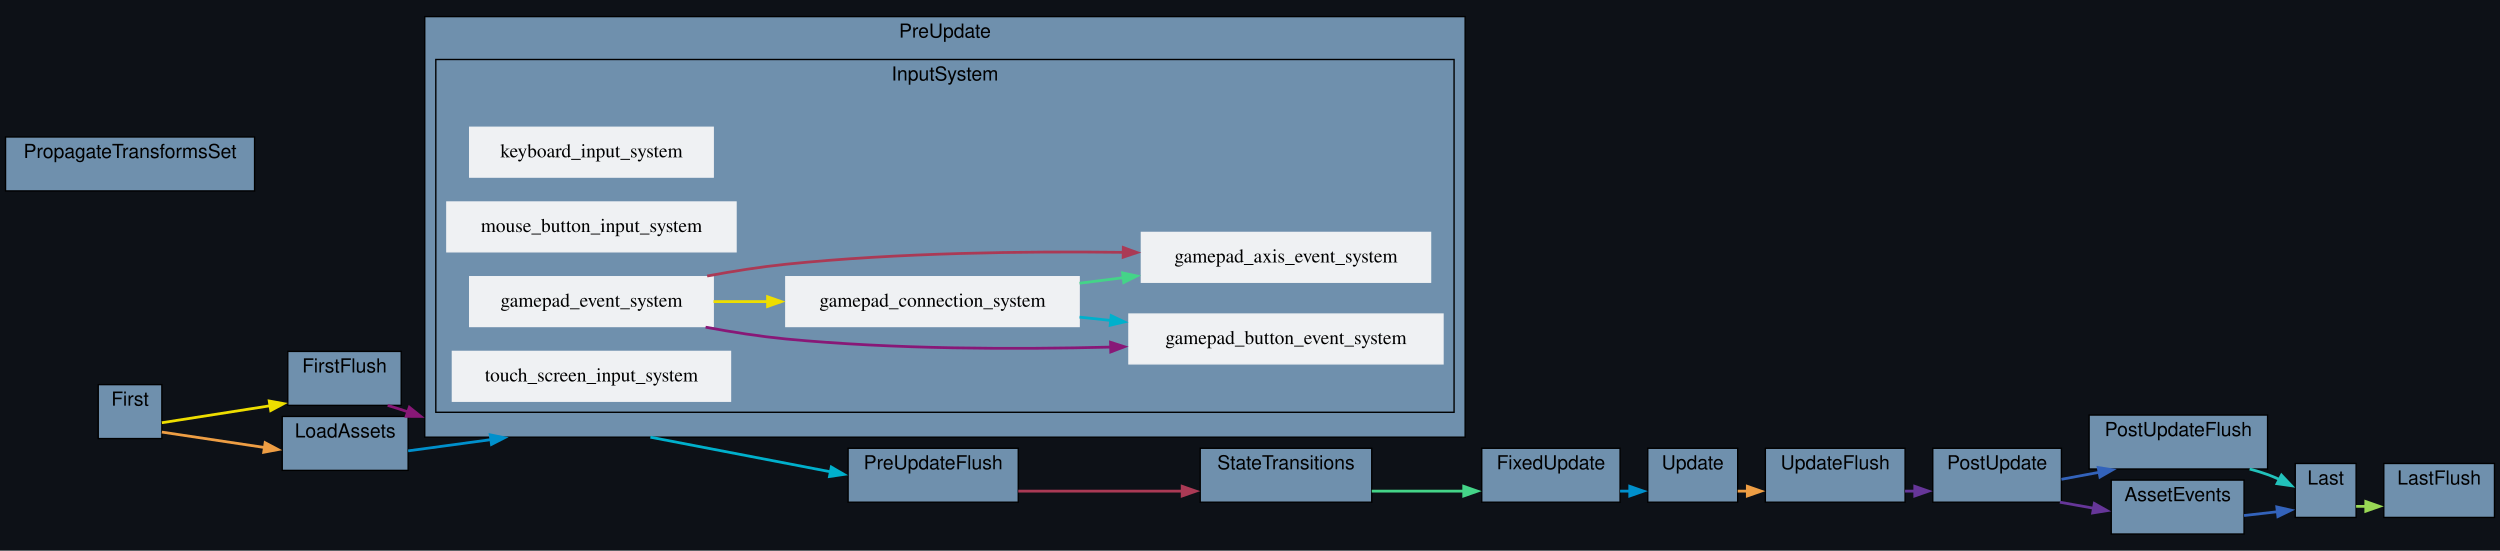
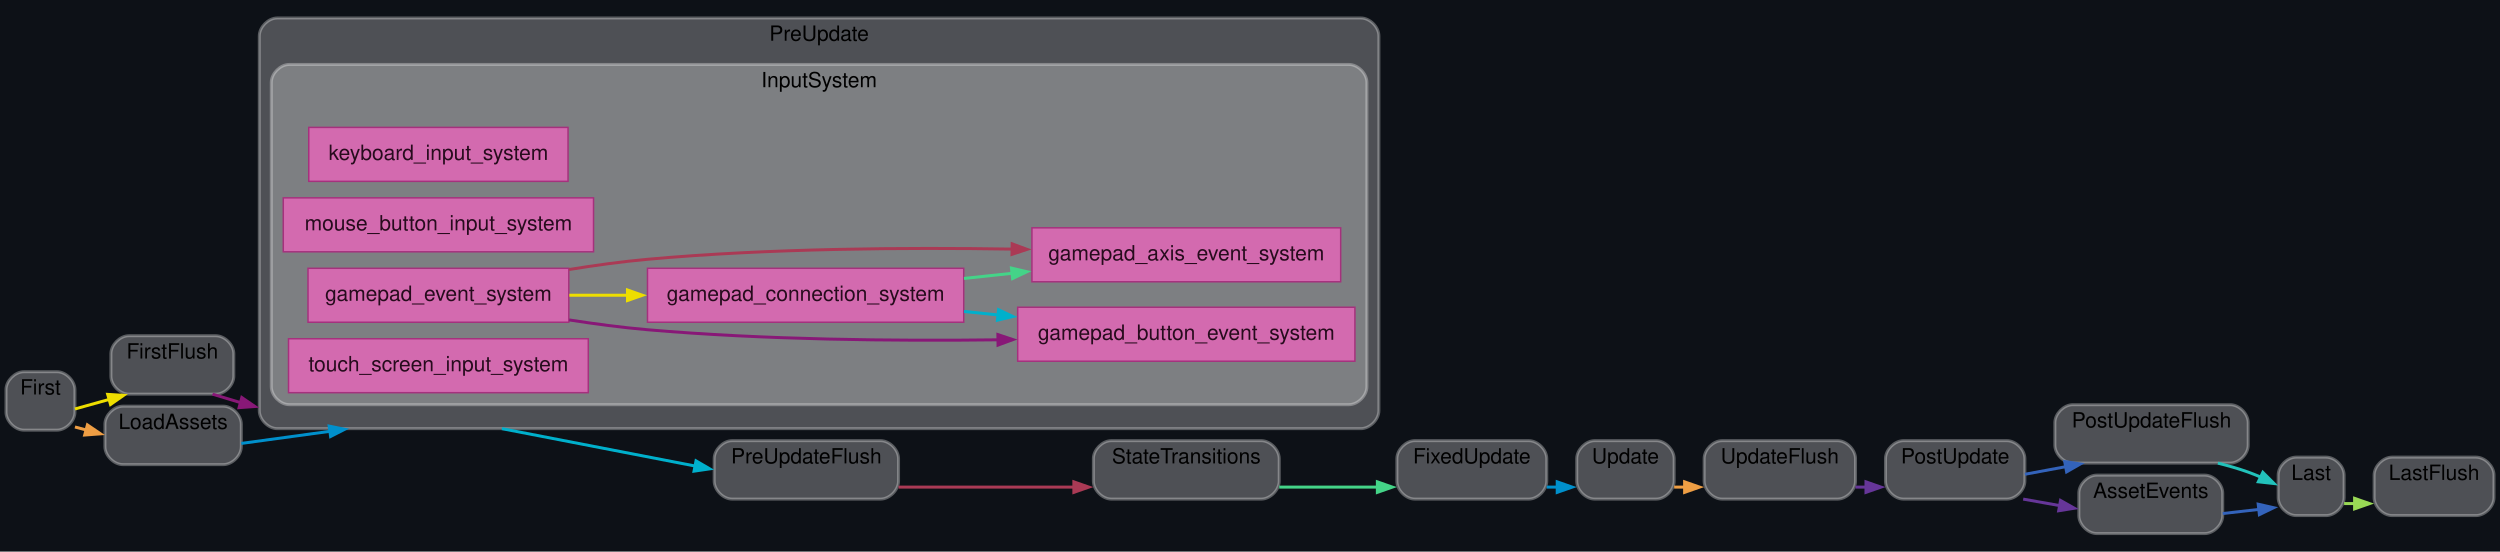
- <svg xmlns="http://www.w3.org/2000/svg" xmlns:xlink="http://www.w3.org/1999/xlink" width="1807pt" height="398pt" viewBox="0.00 0.00 1807.00 398.00">
-   <g id="graph0" class="graph" transform="scale(1 1) rotate(0) translate(4 394)">
-     <polygon fill="#0d1117" stroke="none" points="-4,4 -4,-394 1803,-394 1803,4 -4,4" />
+ <svg xmlns="http://www.w3.org/2000/svg" xmlns:xlink="http://www.w3.org/1999/xlink" width="1668pt" height="368pt" viewBox="0.00 0.00 1668.00 368.00">
+   <g id="graph0" class="graph" transform="scale(1 1) rotate(0) translate(4 364)">
+     <polygon fill="#0d1117" stroke="none" points="-4,4 -4,-364 1664,-364 1664,4 -4,4" />
    <g id="clust1" class="cluster">
      <g id="a_clust1">
        <a xlink:title="Update">
-           <polygon fill="#6f90ad" stroke="black" points="1187,-31 1187,-70 1252,-70 1252,-31 1187,-31" />
-           <text text-anchor="middle" x="1219.5" y="-54.8" font-family="Helvetica,sans-Serif" font-size="14.00">Update</text>
+           <path fill="#ffffff" fill-opacity="0.267" stroke="#ffffff" stroke-width="2" stroke-opacity="0.314" d="M1060,-31C1060,-31 1101,-31 1101,-31 1107,-31 1113,-37 1113,-43 1113,-43 1113,-58 1113,-58 1113,-64 1107,-70 1101,-70 1101,-70 1060,-70 1060,-70 1054,-70 1048,-64 1048,-58 1048,-58 1048,-43 1048,-43 1048,-37 1054,-31 1060,-31" />
+           <text text-anchor="middle" x="1080.5" y="-54.8" font-family="Helvetica,sans-Serif" font-size="14.00">Update</text>
        </a>
      </g>
    </g>
    <g id="clust2" class="cluster">
      <g id="a_clust2">
        <a xlink:title="FirstFlush">
-           <polygon fill="#6f90ad" stroke="black" points="204,-101 204,-140 286,-140 286,-101 204,-101" />
-           <text text-anchor="middle" x="245" y="-124.8" font-family="Helvetica,sans-Serif" font-size="14.00">FirstFlush</text>
+           <path fill="#ffffff" fill-opacity="0.267" stroke="#ffffff" stroke-width="2" stroke-opacity="0.314" d="M82,-101C82,-101 140,-101 140,-101 146,-101 152,-107 152,-113 152,-113 152,-128 152,-128 152,-134 146,-140 140,-140 140,-140 82,-140 82,-140 76,-140 70,-134 70,-128 70,-128 70,-113 70,-113 70,-107 76,-101 82,-101" />
+           <text text-anchor="middle" x="111" y="-124.8" font-family="Helvetica,sans-Serif" font-size="14.00">FirstFlush</text>
        </a>
      </g>
    </g>
    <g id="clust3" class="cluster">
      <g id="a_clust3">
        <a xlink:title="PreUpdateFlush">
-           <polygon fill="#6f90ad" stroke="black" points="609,-31 609,-70 732,-70 732,-31 609,-31" />
-           <text text-anchor="middle" x="670.5" y="-54.8" font-family="Helvetica,sans-Serif" font-size="14.00">PreUpdateFlush</text>
+           <path fill="#ffffff" fill-opacity="0.267" stroke="#ffffff" stroke-width="2" stroke-opacity="0.314" d="M484.5,-31C484.5,-31 583.5,-31 583.5,-31 589.5,-31 595.5,-37 595.5,-43 595.5,-43 595.5,-58 595.5,-58 595.5,-64 589.5,-70 583.5,-70 583.5,-70 484.5,-70 484.5,-70 478.5,-70 472.5,-64 472.5,-58 472.5,-58 472.5,-43 472.5,-43 472.5,-37 478.5,-31 484.5,-31" />
+           <text text-anchor="middle" x="534" y="-54.8" font-family="Helvetica,sans-Serif" font-size="14.00">PreUpdateFlush</text>
        </a>
      </g>
    </g>
    <g id="clust4" class="cluster">
      <g id="a_clust4">
        <a xlink:title="UpdateFlush">
-           <polygon fill="#6f90ad" stroke="black" points="1272,-31 1272,-70 1373,-70 1373,-31 1272,-31" />
-           <text text-anchor="middle" x="1322.5" y="-54.8" font-family="Helvetica,sans-Serif" font-size="14.00">UpdateFlush</text>
+           <path fill="#ffffff" fill-opacity="0.267" stroke="#ffffff" stroke-width="2" stroke-opacity="0.314" d="M1145,-31C1145,-31 1222,-31 1222,-31 1228,-31 1234,-37 1234,-43 1234,-43 1234,-58 1234,-58 1234,-64 1228,-70 1222,-70 1222,-70 1145,-70 1145,-70 1139,-70 1133,-64 1133,-58 1133,-58 1133,-43 1133,-43 1133,-37 1139,-31 1145,-31" />
+           <text text-anchor="middle" x="1183.5" y="-54.8" font-family="Helvetica,sans-Serif" font-size="14.00">UpdateFlush</text>
        </a>
      </g>
    </g>
    <g id="clust5" class="cluster">
      <g id="a_clust5">
        <a xlink:title="PostUpdateFlush">
-           <polygon fill="#6f90ad" stroke="black" points="1506,-55 1506,-94 1635,-94 1635,-55 1506,-55" />
-           <text text-anchor="middle" x="1570.5" y="-78.8" font-family="Helvetica,sans-Serif" font-size="14.00">PostUpdateFlush</text>
+           <path fill="#ffffff" fill-opacity="0.267" stroke="#ffffff" stroke-width="2" stroke-opacity="0.314" d="M1379,-55C1379,-55 1484,-55 1484,-55 1490,-55 1496,-61 1496,-67 1496,-67 1496,-82 1496,-82 1496,-88 1490,-94 1484,-94 1484,-94 1379,-94 1379,-94 1373,-94 1367,-88 1367,-82 1367,-82 1367,-67 1367,-67 1367,-61 1373,-55 1379,-55" />
+           <text text-anchor="middle" x="1431.5" y="-78.8" font-family="Helvetica,sans-Serif" font-size="14.00">PostUpdateFlush</text>
        </a>
      </g>
    </g>
    <g id="clust6" class="cluster">
      <g id="a_clust6">
        <a xlink:title="LastFlush">
-           <polygon fill="#6f90ad" stroke="black" points="1719,-20 1719,-59 1799,-59 1799,-20 1719,-20" />
-           <text text-anchor="middle" x="1759" y="-43.8" font-family="Helvetica,sans-Serif" font-size="14.00">LastFlush</text>
+           <path fill="#ffffff" fill-opacity="0.267" stroke="#ffffff" stroke-width="2" stroke-opacity="0.314" d="M1592,-20C1592,-20 1648,-20 1648,-20 1654,-20 1660,-26 1660,-32 1660,-32 1660,-47 1660,-47 1660,-53 1654,-59 1648,-59 1648,-59 1592,-59 1592,-59 1586,-59 1580,-53 1580,-47 1580,-47 1580,-32 1580,-32 1580,-26 1586,-20 1592,-20" />
+           <text text-anchor="middle" x="1620" y="-43.8" font-family="Helvetica,sans-Serif" font-size="14.00">LastFlush</text>
        </a>
      </g>
    </g>
    <g id="clust7" class="cluster">
      <g id="a_clust7">
        <a xlink:title="First">
-           <polygon fill="#6f90ad" stroke="black" points="67,-77 67,-116 113,-116 113,-77 67,-77" />
-           <text text-anchor="middle" x="90" y="-100.8" font-family="Helvetica,sans-Serif" font-size="14.00">First</text>
+           <path fill="#ffffff" fill-opacity="0.267" stroke="#ffffff" stroke-width="2" stroke-opacity="0.314" d="M12,-77C12,-77 34,-77 34,-77 40,-77 46,-83 46,-89 46,-89 46,-104 46,-104 46,-110 40,-116 34,-116 34,-116 12,-116 12,-116 6,-116 0,-110 0,-104 0,-104 0,-89 0,-89 0,-83 6,-77 12,-77" />
+           <text text-anchor="middle" x="23" y="-100.8" font-family="Helvetica,sans-Serif" font-size="14.00">First</text>
        </a>
      </g>
    </g>
    <g id="clust8" class="cluster">
      <g id="a_clust8">
        <a xlink:title="PreUpdate">
-           <polygon fill="#6f90ad" stroke="black" points="303,-78 303,-382 1055,-382 1055,-78 303,-78" />
-           <text text-anchor="middle" x="679" y="-366.8" font-family="Helvetica,sans-Serif" font-size="14.00">PreUpdate</text>
+           <path fill="#ffffff" fill-opacity="0.267" stroke="#ffffff" stroke-width="2" stroke-opacity="0.314" d="M181,-78C181,-78 904,-78 904,-78 910,-78 916,-84 916,-90 916,-90 916,-340 916,-340 916,-346 910,-352 904,-352 904,-352 181,-352 181,-352 175,-352 169,-346 169,-340 169,-340 169,-90 169,-90 169,-84 175,-78 181,-78" />
+           <text text-anchor="middle" x="542.5" y="-336.8" font-family="Helvetica,sans-Serif" font-size="14.00">PreUpdate</text>
        </a>
      </g>
    </g>
    <g id="clust9" class="cluster">
      <g id="a_clust9">
        <a xlink:title="InputSystem">
-           <polygon fill="#6f90ad" stroke="black" points="311,-96 311,-351 1047,-351 1047,-96 311,-96" />
-           <text text-anchor="middle" x="679" y="-335.8" font-family="Helvetica,sans-Serif" font-size="14.00">InputSystem</text>
+           <path fill="#ffffff" fill-opacity="0.267" stroke="#ffffff" stroke-width="2" stroke-opacity="0.314" d="M189,-94C189,-94 896,-94 896,-94 902,-94 908,-100 908,-106 908,-106 908,-309 908,-309 908,-315 902,-321 896,-321 896,-321 189,-321 189,-321 183,-321 177,-315 177,-309 177,-309 177,-106 177,-106 177,-100 183,-94 189,-94" />
+           <text text-anchor="middle" x="542.5" y="-305.8" font-family="Helvetica,sans-Serif" font-size="14.00">InputSystem</text>
        </a>
      </g>
    </g>
    <g id="clust10" class="cluster">
      <g id="a_clust10">
        <a xlink:title="StateTransitions">
-           <polygon fill="#6f90ad" stroke="black" points="863.5,-31 863.5,-70 987.5,-70 987.5,-31 863.5,-31" />
-           <text text-anchor="middle" x="925.5" y="-54.8" font-family="Helvetica,sans-Serif" font-size="14.00">StateTransitions</text>
+           <path fill="#ffffff" fill-opacity="0.267" stroke="#ffffff" stroke-width="2" stroke-opacity="0.314" d="M737.5,-31C737.5,-31 837.5,-31 837.5,-31 843.5,-31 849.5,-37 849.5,-43 849.5,-43 849.5,-58 849.5,-58 849.5,-64 843.5,-70 837.5,-70 837.5,-70 737.5,-70 737.5,-70 731.5,-70 725.5,-64 725.5,-58 725.5,-58 725.5,-43 725.5,-43 725.5,-37 731.5,-31 737.5,-31" />
+           <text text-anchor="middle" x="787.5" y="-54.8" font-family="Helvetica,sans-Serif" font-size="14.00">StateTransitions</text>
        </a>
      </g>
    </g>
    <g id="clust11" class="cluster">
      <g id="a_clust11">
        <a xlink:title="FixedUpdate">
-           <polygon fill="#6f90ad" stroke="black" points="1067,-31 1067,-70 1167,-70 1167,-31 1067,-31" />
-           <text text-anchor="middle" x="1117" y="-54.8" font-family="Helvetica,sans-Serif" font-size="14.00">FixedUpdate</text>
+           <path fill="#ffffff" fill-opacity="0.267" stroke="#ffffff" stroke-width="2" stroke-opacity="0.314" d="M940,-31C940,-31 1016,-31 1016,-31 1022,-31 1028,-37 1028,-43 1028,-43 1028,-58 1028,-58 1028,-64 1022,-70 1016,-70 1016,-70 940,-70 940,-70 934,-70 928,-64 928,-58 928,-58 928,-43 928,-43 928,-37 934,-31 940,-31" />
+           <text text-anchor="middle" x="978" y="-54.8" font-family="Helvetica,sans-Serif" font-size="14.00">FixedUpdate</text>
        </a>
      </g>
    </g>
    <g id="clust12" class="cluster">
      <g id="a_clust12">
        <a xlink:title="PostUpdate">
-           <polygon fill="#6f90ad" stroke="black" points="1393,-31 1393,-70 1486,-70 1486,-31 1393,-31" />
-           <text text-anchor="middle" x="1439.5" y="-54.8" font-family="Helvetica,sans-Serif" font-size="14.00">PostUpdate</text>
+           <path fill="#ffffff" fill-opacity="0.267" stroke="#ffffff" stroke-width="2" stroke-opacity="0.314" d="M1266,-31C1266,-31 1335,-31 1335,-31 1341,-31 1347,-37 1347,-43 1347,-43 1347,-58 1347,-58 1347,-64 1341,-70 1335,-70 1335,-70 1266,-70 1266,-70 1260,-70 1254,-64 1254,-58 1254,-58 1254,-43 1254,-43 1254,-37 1260,-31 1266,-31" />
+           <text text-anchor="middle" x="1300.5" y="-54.8" font-family="Helvetica,sans-Serif" font-size="14.00">PostUpdate</text>
        </a>
      </g>
    </g>
    <g id="clust13" class="cluster">
      <g id="a_clust13">
        <a xlink:title="Last">
-           <polygon fill="#6f90ad" stroke="black" points="1655,-20 1655,-59 1699,-59 1699,-20 1655,-20" />
-           <text text-anchor="middle" x="1677" y="-43.8" font-family="Helvetica,sans-Serif" font-size="14.00">Last</text>
+           <path fill="#ffffff" fill-opacity="0.267" stroke="#ffffff" stroke-width="2" stroke-opacity="0.314" d="M1528,-20C1528,-20 1548,-20 1548,-20 1554,-20 1560,-26 1560,-32 1560,-32 1560,-47 1560,-47 1560,-53 1554,-59 1548,-59 1548,-59 1528,-59 1528,-59 1522,-59 1516,-53 1516,-47 1516,-47 1516,-32 1516,-32 1516,-26 1522,-20 1528,-20" />
+           <text text-anchor="middle" x="1538" y="-43.8" font-family="Helvetica,sans-Serif" font-size="14.00">Last</text>
        </a>
      </g>
    </g>
    <g id="clust14" class="cluster">
      <g id="a_clust14">
-         <a xlink:title="PropagateTransformsSet">
-           <polygon fill="#6f90ad" stroke="black" points="0,-256 0,-295 180,-295 180,-256 0,-256" />
-           <text text-anchor="middle" x="90" y="-279.8" font-family="Helvetica,sans-Serif" font-size="14.00">PropagateTransformsSet</text>
+         <a xlink:title="LoadAssets">
+           <path fill="#ffffff" fill-opacity="0.267" stroke="#ffffff" stroke-width="2" stroke-opacity="0.314" d="M78,-54C78,-54 145,-54 145,-54 151,-54 157,-60 157,-66 157,-66 157,-81 157,-81 157,-87 151,-93 145,-93 145,-93 78,-93 78,-93 72,-93 66,-87 66,-81 66,-81 66,-66 66,-66 66,-60 72,-54 78,-54" />
+           <text text-anchor="middle" x="111.5" y="-77.8" font-family="Helvetica,sans-Serif" font-size="14.00">LoadAssets</text>
        </a>
      </g>
    </g>
    <g id="clust15" class="cluster">
      <g id="a_clust15">
-         <a xlink:title="LoadAssets">
-           <polygon fill="#6f90ad" stroke="black" points="200,-54 200,-93 291,-93 291,-54 200,-54" />
-           <text text-anchor="middle" x="245.5" y="-77.8" font-family="Helvetica,sans-Serif" font-size="14.00">LoadAssets</text>
-         </a>
-       </g>
-     </g>
-     <g id="clust16" class="cluster">
-       <g id="a_clust16">
        <a xlink:title="AssetEvents">
-           <polygon fill="#6f90ad" stroke="black" points="1522,-8 1522,-47 1618,-47 1618,-8 1522,-8" />
-           <text text-anchor="middle" x="1570" y="-31.8" font-family="Helvetica,sans-Serif" font-size="14.00">AssetEvents</text>
+           <path fill="#ffffff" fill-opacity="0.267" stroke="#ffffff" stroke-width="2" stroke-opacity="0.314" d="M1395,-8C1395,-8 1467,-8 1467,-8 1473,-8 1479,-14 1479,-20 1479,-20 1479,-35 1479,-35 1479,-41 1473,-47 1467,-47 1467,-47 1395,-47 1395,-47 1389,-47 1383,-41 1383,-35 1383,-35 1383,-20 1383,-20 1383,-14 1389,-8 1395,-8" />
+           <text text-anchor="middle" x="1431" y="-31.8" font-family="Helvetica,sans-Serif" font-size="14.00">AssetEvents</text>
        </a>
      </g>
    </g>
    <g id="edge7" class="edge">
      <g id="a_edge7">
        <a xlink:title="Update → UpdateFlush">
-           <path fill="none" stroke="#ee9e44" stroke-width="2" d="M1252,-39C1254.35,-39 1256.77,-39 1259.22,-39" />
-           <polygon fill="#ee9e44" stroke="#ee9e44" stroke-width="2" points="1258.97,-42.5 1268.97,-39 1258.97,-35.5 1258.97,-42.5" />
+           <path fill="none" stroke="#ee9e44" stroke-width="2" d="M1113,-39C1115.35,-39 1117.77,-39 1120.22,-39" />
+           <polygon fill="#ee9e44" stroke="#ee9e44" stroke-width="2" points="1119.97,-42.5 1129.97,-39 1119.97,-35.5 1119.97,-42.5" />
        </a>
      </g>
    </g>
    <g id="edge2" class="edge">
      <g id="a_edge2">
        <a xlink:title="FirstFlush → PreUpdate">
-           <path fill="none" stroke="#881877" stroke-width="2" d="M276.21,-101C280.8,-99.61 285.77,-98.02 291.04,-96.24" />
-           <polygon fill="#881877" stroke="#881877" stroke-width="2" points="291.89,-99.65 300.15,-93.01 289.55,-93.05 291.89,-99.65" />
+           <path fill="none" stroke="#881877" stroke-width="2" d="M137.79,-101C144.29,-99.01 151.01,-96.98 156.59,-95.35" />
+           <polygon fill="#881877" stroke="#881877" stroke-width="2" points="157.33,-98.77 166.08,-92.79 155.51,-92.02 157.33,-98.77" />
        </a>
      </g>
    </g>
    <g id="edge4" class="edge">
      <g id="a_edge4">
        <a xlink:title="PreUpdateFlush → StateTransitions">
-           <path fill="none" stroke="#aa3a55" stroke-width="2" d="M732,-39C767.64,-39 812.87,-39 850.53,-39" />
-           <polygon fill="#aa3a55" stroke="#aa3a55" stroke-width="2" points="850.48,-42.5 860.48,-39 850.48,-35.5 850.48,-42.5" />
+           <path fill="none" stroke="#aa3a55" stroke-width="2" d="M595.5,-39C630.76,-39 675.37,-39 712.61,-39" />
+           <polygon fill="#aa3a55" stroke="#aa3a55" stroke-width="2" points="712.48,-42.5 722.48,-39 712.48,-35.5 712.48,-42.5" />
        </a>
      </g>
    </g>
    <g id="edge8" class="edge">
      <g id="a_edge8">
        <a xlink:title="UpdateFlush → PostUpdate">
-           <path fill="none" stroke="#663699" stroke-width="2" d="M1373,-39C1375.43,-39 1377.88,-39 1380.32,-39" />
-           <polygon fill="#663699" stroke="#663699" stroke-width="2" points="1379.98,-42.5 1389.98,-39 1379.98,-35.5 1379.98,-42.5" />
+           <path fill="none" stroke="#663699" stroke-width="2" d="M1234,-39C1236.43,-39 1238.88,-39 1241.32,-39" />
+           <polygon fill="#663699" stroke="#663699" stroke-width="2" points="1240.98,-42.5 1250.98,-39 1240.98,-35.5 1240.98,-42.5" />
        </a>
      </g>
    </g>
    <g id="edge10" class="edge">
      <g id="a_edge10">
        <a xlink:title="PostUpdateFlush → Last">
-           <path fill="none" stroke="#22c2bb" stroke-width="2" d="M1622.03,-55C1626.46,-53.84 1630.84,-52.51 1635,-51 1637.86,-49.96 1640.76,-48.74 1643.62,-47.4" />
-           <polygon fill="#22c2bb" stroke="#22c2bb" stroke-width="2" points="1645.05,-50.61 1652.32,-42.9 1641.83,-44.39 1645.05,-50.61" />
+           <path fill="none" stroke="#22c2bb" stroke-width="2" d="M1475.78,-55C1482.63,-53.3 1489.57,-51.31 1496,-49 1498.73,-48.02 1501.5,-46.9 1504.26,-45.7" />
+           <polygon fill="#22c2bb" stroke="#22c2bb" stroke-width="2" points="1505.77,-48.85 1513.27,-41.38 1502.74,-42.54 1505.77,-48.85" />
        </a>
      </g>
    </g>
    <g id="edge1" class="edge">
      <g id="a_edge1">
        <a xlink:title="First → FirstFlush">
-           <path fill="none" stroke="#eede00" stroke-width="2" d="M113,-88.45C133.39,-91.65 164.54,-96.53 191.34,-100.74" />
-           <polygon fill="#eede00" stroke="#eede00" stroke-width="2" points="190.59,-104.17 201.01,-102.26 191.68,-97.25 190.59,-104.17" />
+           <path fill="none" stroke="#eede00" stroke-width="2" d="M46,-91.14C53.02,-93.1 61.02,-95.33 68.95,-97.54" />
+           <polygon fill="#eede00" stroke="#eede00" stroke-width="2" points="67.85,-100.87 78.43,-100.19 69.74,-94.13 67.85,-100.87" />
        </a>
      </g>
    </g>
    <g id="edge18" class="edge">
      <g id="a_edge18">
        <a xlink:title="First → LoadAssets">
-           <path fill="none" stroke="#ee9e44" stroke-width="2" d="M113,-81.69C132.35,-78.78 161.37,-74.42 187.19,-70.54" />
-           <polygon fill="#ee9e44" stroke="#ee9e44" stroke-width="2" points="187.64,-74.01 197.01,-69.06 186.6,-67.09 187.64,-74.01" />
+           <path fill="none" stroke="#ee9e44" stroke-width="2" d="M46,-79.12C48.46,-78.46 51.05,-77.77 53.71,-77.05" />
+           <polygon fill="#ee9e44" stroke="#ee9e44" stroke-width="2" points="54.32,-80.51 63.08,-74.55 52.51,-73.75 54.32,-80.51" />
        </a>
      </g>
    </g>
    <g id="edge3" class="edge">
      <g id="a_edge3">
        <a xlink:title="PreUpdate → PreUpdateFlush">
-           <path fill="none" stroke="#00b0cc" stroke-width="2" d="M466.1,-78C501.77,-71.15 553.98,-61.11 596.5,-52.94" />
-           <polygon fill="#00b0cc" stroke="#00b0cc" stroke-width="2" points="596.87,-56.43 606.03,-51.1 595.55,-49.56 596.87,-56.43" />
+           <path fill="none" stroke="#00b0cc" stroke-width="2" d="M330.86,-78C366.2,-71.16 417.88,-61.17 460.07,-53.01" />
+           <polygon fill="#00b0cc" stroke="#00b0cc" stroke-width="2" points="460.38,-56.51 469.53,-51.18 459.05,-49.64 460.38,-56.51" />
        </a>
      </g>
    </g>
    <g id="node10" class="node">
      <g id="a_node10">
        <a xlink:title="bevy_input::keyboard::keyboard_input_system">
-           <polygon fill="#eff1f3" stroke="#eff1f3" points="511.5,-302 335.5,-302 335.5,-266 511.5,-266 511.5,-302" />
-           <text text-anchor="middle" x="423.5" y="-280.3" font-family="Times,serif" font-size="14.00">keyboard_input_system</text>
+           <polygon fill="#d36aaf" stroke="#a5317d" points="375,-279 202,-279 202,-243 375,-243 375,-279" />
+           <text text-anchor="middle" x="288.5" y="-257.3" font-family="Helvetica,sans-Serif" font-size="14.00" fill="#270b1d">keyboard_input_system</text>
        </a>
      </g>
    </g>
    <g id="node11" class="node">
      <g id="a_node11">
        <a xlink:title="bevy_input::mouse::mouse_button_input_system">
-           <polygon fill="#eff1f3" stroke="#eff1f3" points="528,-248 319,-248 319,-212 528,-212 528,-248" />
-           <text text-anchor="middle" x="423.5" y="-226.3" font-family="Times,serif" font-size="14.00">mouse_button_input_system</text>
+           <polygon fill="#d36aaf" stroke="#a5317d" points="392,-232 185,-232 185,-196 392,-196 392,-232" />
+           <text text-anchor="middle" x="288.5" y="-210.3" font-family="Helvetica,sans-Serif" font-size="14.00" fill="#270b1d">mouse_button_input_system</text>
        </a>
      </g>
    </g>
    <g id="node12" class="node">
      <g id="a_node12">
        <a xlink:title="bevy_input::gamepad::gamepad_event_system">
-           <polygon fill="#eff1f3" stroke="#eff1f3" points="511.5,-194 335.5,-194 335.5,-158 511.5,-158 511.5,-194" />
-           <text text-anchor="middle" x="423.5" y="-172.3" font-family="Times,serif" font-size="14.00">gamepad_event_system</text>
+           <polygon fill="#d36aaf" stroke="#a5317d" points="375.5,-185 201.5,-185 201.5,-149 375.5,-149 375.5,-185" />
+           <text text-anchor="middle" x="288.5" y="-163.3" font-family="Helvetica,sans-Serif" font-size="14.00" fill="#270b1d">gamepad_event_system</text>
        </a>
      </g>
    </g>
    <g id="node13" class="node">
      <g id="a_node13">
        <a xlink:title="bevy_input::gamepad::gamepad_connection_system">
-           <polygon fill="#eff1f3" stroke="#eff1f3" points="776,-194 564,-194 564,-158 776,-158 776,-194" />
-           <text text-anchor="middle" x="670" y="-172.3" font-family="Times,serif" font-size="14.00">gamepad_connection_system</text>
+           <polygon fill="#d36aaf" stroke="#a5317d" points="639,-185 428,-185 428,-149 639,-149 639,-185" />
+           <text text-anchor="middle" x="533.5" y="-163.3" font-family="Helvetica,sans-Serif" font-size="14.00" fill="#270b1d">gamepad_connection_system</text>
        </a>
      </g>
    </g>
    <g id="edge12" class="edge">
      <g id="a_edge12">
        <a xlink:title="SystemTypeSet(gamepad_event_system&quot;) → gamepad_connection_system">
-           <path fill="none" stroke="#eede00" stroke-width="2" d="M511.73,-176C524.52,-176 537.86,-176 551.13,-176" />
-           <polygon fill="#eede00" stroke="#eede00" stroke-width="2" points="550.79,-179.5 560.79,-176 550.79,-172.5 550.79,-179.5" />
+           <path fill="none" stroke="#eede00" stroke-width="2" d="M375.86,-167C388.57,-167 401.85,-167 415.06,-167" />
+           <polygon fill="#eede00" stroke="#eede00" stroke-width="2" points="414.66,-170.5 424.66,-167 414.66,-163.5 414.66,-170.5" />
        </a>
      </g>
    </g>
    <g id="node14" class="node">
      <g id="a_node14">
        <a xlink:title="bevy_input::gamepad::gamepad_button_event_system">
-           <polygon fill="#eff1f3" stroke="#eff1f3" points="1039,-167 812,-167 812,-131 1039,-131 1039,-167" />
-           <text text-anchor="middle" x="925.5" y="-145.3" font-family="Times,serif" font-size="14.00">gamepad_button_event_system</text>
+           <polygon fill="#d36aaf" stroke="#a5317d" points="900,-159 675,-159 675,-123 900,-123 900,-159" />
+           <text text-anchor="middle" x="787.5" y="-137.3" font-family="Helvetica,sans-Serif" font-size="14.00" fill="#270b1d">gamepad_button_event_system</text>
        </a>
      </g>
    </g>
    <g id="edge13" class="edge">
      <g id="a_edge13">
        <a xlink:title="SystemTypeSet(gamepad_event_system&quot;) → gamepad_button_event_system">
-           <path fill="none" stroke="#881877" stroke-width="2" d="M506,-157.52C524.94,-153.98 545.09,-150.81 564,-149 641.86,-141.53 729.61,-141.36 799.04,-143.13" />
-           <polygon fill="#881877" stroke="#881877" stroke-width="2" points="798.67,-146.62 808.76,-143.4 798.86,-139.63 798.67,-146.62" />
+           <path fill="none" stroke="#881877" stroke-width="2" d="M375.68,-150.55C392.94,-147.86 411,-145.47 428,-144 505.64,-137.27 593.09,-136.41 662.18,-137.28" />
+           <polygon fill="#881877" stroke="#881877" stroke-width="2" points="661.79,-140.77 671.84,-137.42 661.89,-133.77 661.79,-140.77" />
        </a>
      </g>
    </g>
    <g id="node15" class="node">
      <g id="a_node15">
        <a xlink:title="bevy_input::gamepad::gamepad_axis_event_system">
-           <polygon fill="#eff1f3" stroke="#eff1f3" points="1030,-226 821,-226 821,-190 1030,-190 1030,-226" />
-           <text text-anchor="middle" x="925.5" y="-204.3" font-family="Times,serif" font-size="14.00">gamepad_axis_event_system</text>
+           <polygon fill="#d36aaf" stroke="#a5317d" points="890.5,-212 684.5,-212 684.5,-176 890.5,-176 890.5,-212" />
+           <text text-anchor="middle" x="787.5" y="-190.3" font-family="Helvetica,sans-Serif" font-size="14.00" fill="#270b1d">gamepad_axis_event_system</text>
        </a>
      </g>
    </g>
    <g id="edge15" class="edge">
      <g id="a_edge15">
        <a xlink:title="SystemTypeSet(gamepad_event_system&quot;) → gamepad_axis_event_system">
-           <path fill="none" stroke="#aa3a55" stroke-width="2" d="M507.13,-194.5C525.74,-197.96 545.47,-201.09 564,-203 645.18,-211.35 737.18,-212.49 807.93,-211.6" />
-           <polygon fill="#aa3a55" stroke="#aa3a55" stroke-width="2" points="807.91,-215.1 817.85,-211.46 807.8,-208.1 807.91,-215.1" />
+           <path fill="none" stroke="#aa3a55" stroke-width="2" d="M375.65,-184.17C392.92,-186.98 410.99,-189.47 428,-191 509.12,-198.32 600.98,-198.94 671.4,-197.8" />
+           <polygon fill="#aa3a55" stroke="#aa3a55" stroke-width="2" points="671.33,-201.3 681.27,-197.62 671.21,-194.3 671.33,-201.3" />
        </a>
      </g>
    </g>
    <g id="edge14" class="edge">
      <g id="a_edge14">
        <a xlink:title="SystemTypeSet(gamepad_connection_system&quot;) → gamepad_button_event_system">
-           <path fill="none" stroke="#00b0cc" stroke-width="2" d="M776.3,-164.78C783.8,-163.99 791.4,-163.18 798.99,-162.37" />
-           <polygon fill="#00b0cc" stroke="#00b0cc" stroke-width="2" points="799.16,-165.87 808.73,-161.33 798.42,-158.91 799.16,-165.87" />
+           <path fill="none" stroke="#00b0cc" stroke-width="2" d="M639.18,-156.2C646.72,-155.42 654.36,-154.63 661.99,-153.85" />
+           <polygon fill="#00b0cc" stroke="#00b0cc" stroke-width="2" points="662.22,-157.34 671.8,-152.83 661.5,-150.38 662.22,-157.34" />
        </a>
      </g>
    </g>
    <g id="edge16" class="edge">
      <g id="a_edge16">
        <a xlink:title="SystemTypeSet(gamepad_connection_system&quot;) → gamepad_axis_event_system">
-           <path fill="none" stroke="#44d488" stroke-width="2" d="M776.3,-189.29C786.75,-190.61 797.39,-191.96 807.94,-193.29" />
-           <polygon fill="#44d488" stroke="#44d488" stroke-width="2" points="807.38,-196.74 817.74,-194.52 808.26,-189.8 807.38,-196.74" />
+           <path fill="none" stroke="#44d488" stroke-width="2" d="M639.18,-178.22C649.87,-179.36 660.78,-180.53 671.57,-181.69" />
+           <polygon fill="#44d488" stroke="#44d488" stroke-width="2" points="670.84,-185.13 681.16,-182.71 671.59,-178.17 670.84,-185.13" />
        </a>
      </g>
    </g>
    <g id="node16" class="node">
      <g id="a_node16">
        <a xlink:title="bevy_input::touch::touch_screen_input_system">
-           <polygon fill="#eff1f3" stroke="#eff1f3" points="524,-140 323,-140 323,-104 524,-104 524,-140" />
-           <text text-anchor="middle" x="423.5" y="-118.3" font-family="Times,serif" font-size="14.00">touch_screen_input_system</text>
+           <polygon fill="#d36aaf" stroke="#a5317d" points="388.5,-138 188.5,-138 188.5,-102 388.5,-102 388.5,-138" />
+           <text text-anchor="middle" x="288.5" y="-116.3" font-family="Helvetica,sans-Serif" font-size="14.00" fill="#270b1d">touch_screen_input_system</text>
        </a>
      </g>
    </g>
    <g id="edge5" class="edge">
      <g id="a_edge5">
        <a xlink:title="StateTransitions → FixedUpdate">
-           <path fill="none" stroke="#44d488" stroke-width="2" d="M987.5,-39C1008.79,-39 1032.69,-39 1054.05,-39" />
-           <polygon fill="#44d488" stroke="#44d488" stroke-width="2" points="1053.97,-42.5 1063.97,-39 1053.97,-35.5 1053.97,-42.5" />
+           <path fill="none" stroke="#44d488" stroke-width="2" d="M849.5,-39C870.51,-39 894.04,-39 915.12,-39" />
+           <polygon fill="#44d488" stroke="#44d488" stroke-width="2" points="914.98,-42.5 924.98,-39 914.98,-35.5 914.98,-42.5" />
        </a>
      </g>
    </g>
    <g id="edge6" class="edge">
      <g id="a_edge6">
        <a xlink:title="FixedUpdate → Update">
-           <path fill="none" stroke="#0090cc" stroke-width="2" d="M1167,-39C1169.37,-39 1171.75,-39 1174.11,-39" />
-           <polygon fill="#0090cc" stroke="#0090cc" stroke-width="2" points="1173.98,-42.5 1183.98,-39 1173.98,-35.5 1173.98,-42.5" />
+           <path fill="none" stroke="#0090cc" stroke-width="2" d="M1028,-39C1030.37,-39 1032.75,-39 1035.11,-39" />
+           <polygon fill="#0090cc" stroke="#0090cc" stroke-width="2" points="1034.98,-42.5 1044.98,-39 1034.98,-35.5 1034.98,-42.5" />
        </a>
      </g>
    </g>
    <g id="edge9" class="edge">
      <g id="a_edge9">
        <a xlink:title="PostUpdate → PostUpdateFlush">
-           <path fill="none" stroke="#3363bb" stroke-width="2" d="M1486,-47.56C1494.83,-49.2 1504.16,-50.94 1513.26,-52.63" />
-           <polygon fill="#3363bb" stroke="#3363bb" stroke-width="2" points="1512.56,-56.06 1523.04,-54.45 1513.84,-49.18 1512.56,-56.06" />
+           <path fill="none" stroke="#3363bb" stroke-width="2" d="M1347,-47.56C1355.83,-49.2 1365.16,-50.94 1374.26,-52.63" />
+           <polygon fill="#3363bb" stroke="#3363bb" stroke-width="2" points="1373.56,-56.06 1384.04,-54.45 1374.84,-49.18 1373.56,-56.06" />
        </a>
      </g>
    </g>
    <g id="edge19" class="edge">
      <g id="a_edge19">
        <a xlink:title="PostUpdate → AssetEvents">
-           <path fill="none" stroke="#663699" stroke-width="2" d="M1484.87,-31C1492.84,-29.58 1501.26,-28.08 1509.57,-26.6" />
-           <polygon fill="#663699" stroke="#663699" stroke-width="2" points="1509.79,-30.11 1519.02,-24.91 1508.56,-23.22 1509.79,-30.11" />
+           <path fill="none" stroke="#663699" stroke-width="2" d="M1345.87,-31C1353.84,-29.58 1362.26,-28.08 1370.57,-26.6" />
+           <polygon fill="#663699" stroke="#663699" stroke-width="2" points="1370.79,-30.11 1380.02,-24.91 1369.56,-23.22 1370.79,-30.11" />
        </a>
      </g>
    </g>
    <g id="edge11" class="edge">
      <g id="a_edge11">
        <a xlink:title="Last → LastFlush">
-           <path fill="none" stroke="#99d955" stroke-width="2" d="M1699,-28C1701.31,-28 1703.74,-28 1706.23,-28" />
-           <polygon fill="#99d955" stroke="#99d955" stroke-width="2" points="1705.98,-31.5 1715.98,-28 1705.98,-24.5 1705.98,-31.5" />
+           <path fill="none" stroke="#99d955" stroke-width="2" d="M1560,-28C1562.31,-28 1564.74,-28 1567.23,-28" />
+           <polygon fill="#99d955" stroke="#99d955" stroke-width="2" points="1566.98,-31.5 1576.98,-28 1566.98,-24.5 1566.98,-31.5" />
        </a>
      </g>
    </g>
    <g id="edge17" class="edge">
      <g id="a_edge17">
        <a xlink:title="LoadAssets → PreUpdate">
-           <path fill="none" stroke="#0090cc" stroke-width="2" d="M291,-68.12C309.18,-70.59 330.6,-73.5 350.83,-76.25" />
-           <polygon fill="#0090cc" stroke="#0090cc" stroke-width="2" points="350.31,-79.72 360.69,-77.6 351.25,-72.78 350.31,-79.72" />
+           <path fill="none" stroke="#0090cc" stroke-width="2" d="M157,-68.15C175.01,-70.62 196.2,-73.52 216.21,-76.25" />
+           <polygon fill="#0090cc" stroke="#0090cc" stroke-width="2" points="215.62,-79.7 226,-77.59 216.57,-72.77 215.62,-79.7" />
        </a>
      </g>
    </g>
    <g id="edge20" class="edge">
      <g id="a_edge20">
        <a xlink:title="AssetEvents → Last">
-           <path fill="none" stroke="#3363bb" stroke-width="2" d="M1618,-21.37C1626.11,-22.3 1634.4,-23.25 1642.08,-24.12" />
-           <polygon fill="#3363bb" stroke="#3363bb" stroke-width="2" points="1641.66,-27.6 1652,-25.26 1642.46,-20.64 1641.66,-27.6" />
+           <path fill="none" stroke="#3363bb" stroke-width="2" d="M1479,-21.37C1487.11,-22.3 1495.4,-23.25 1503.08,-24.12" />
+           <polygon fill="#3363bb" stroke="#3363bb" stroke-width="2" points="1502.66,-27.6 1513,-25.26 1503.46,-20.64 1502.66,-27.6" />
        </a>
      </g>
    </g>
  </g>
</svg>
